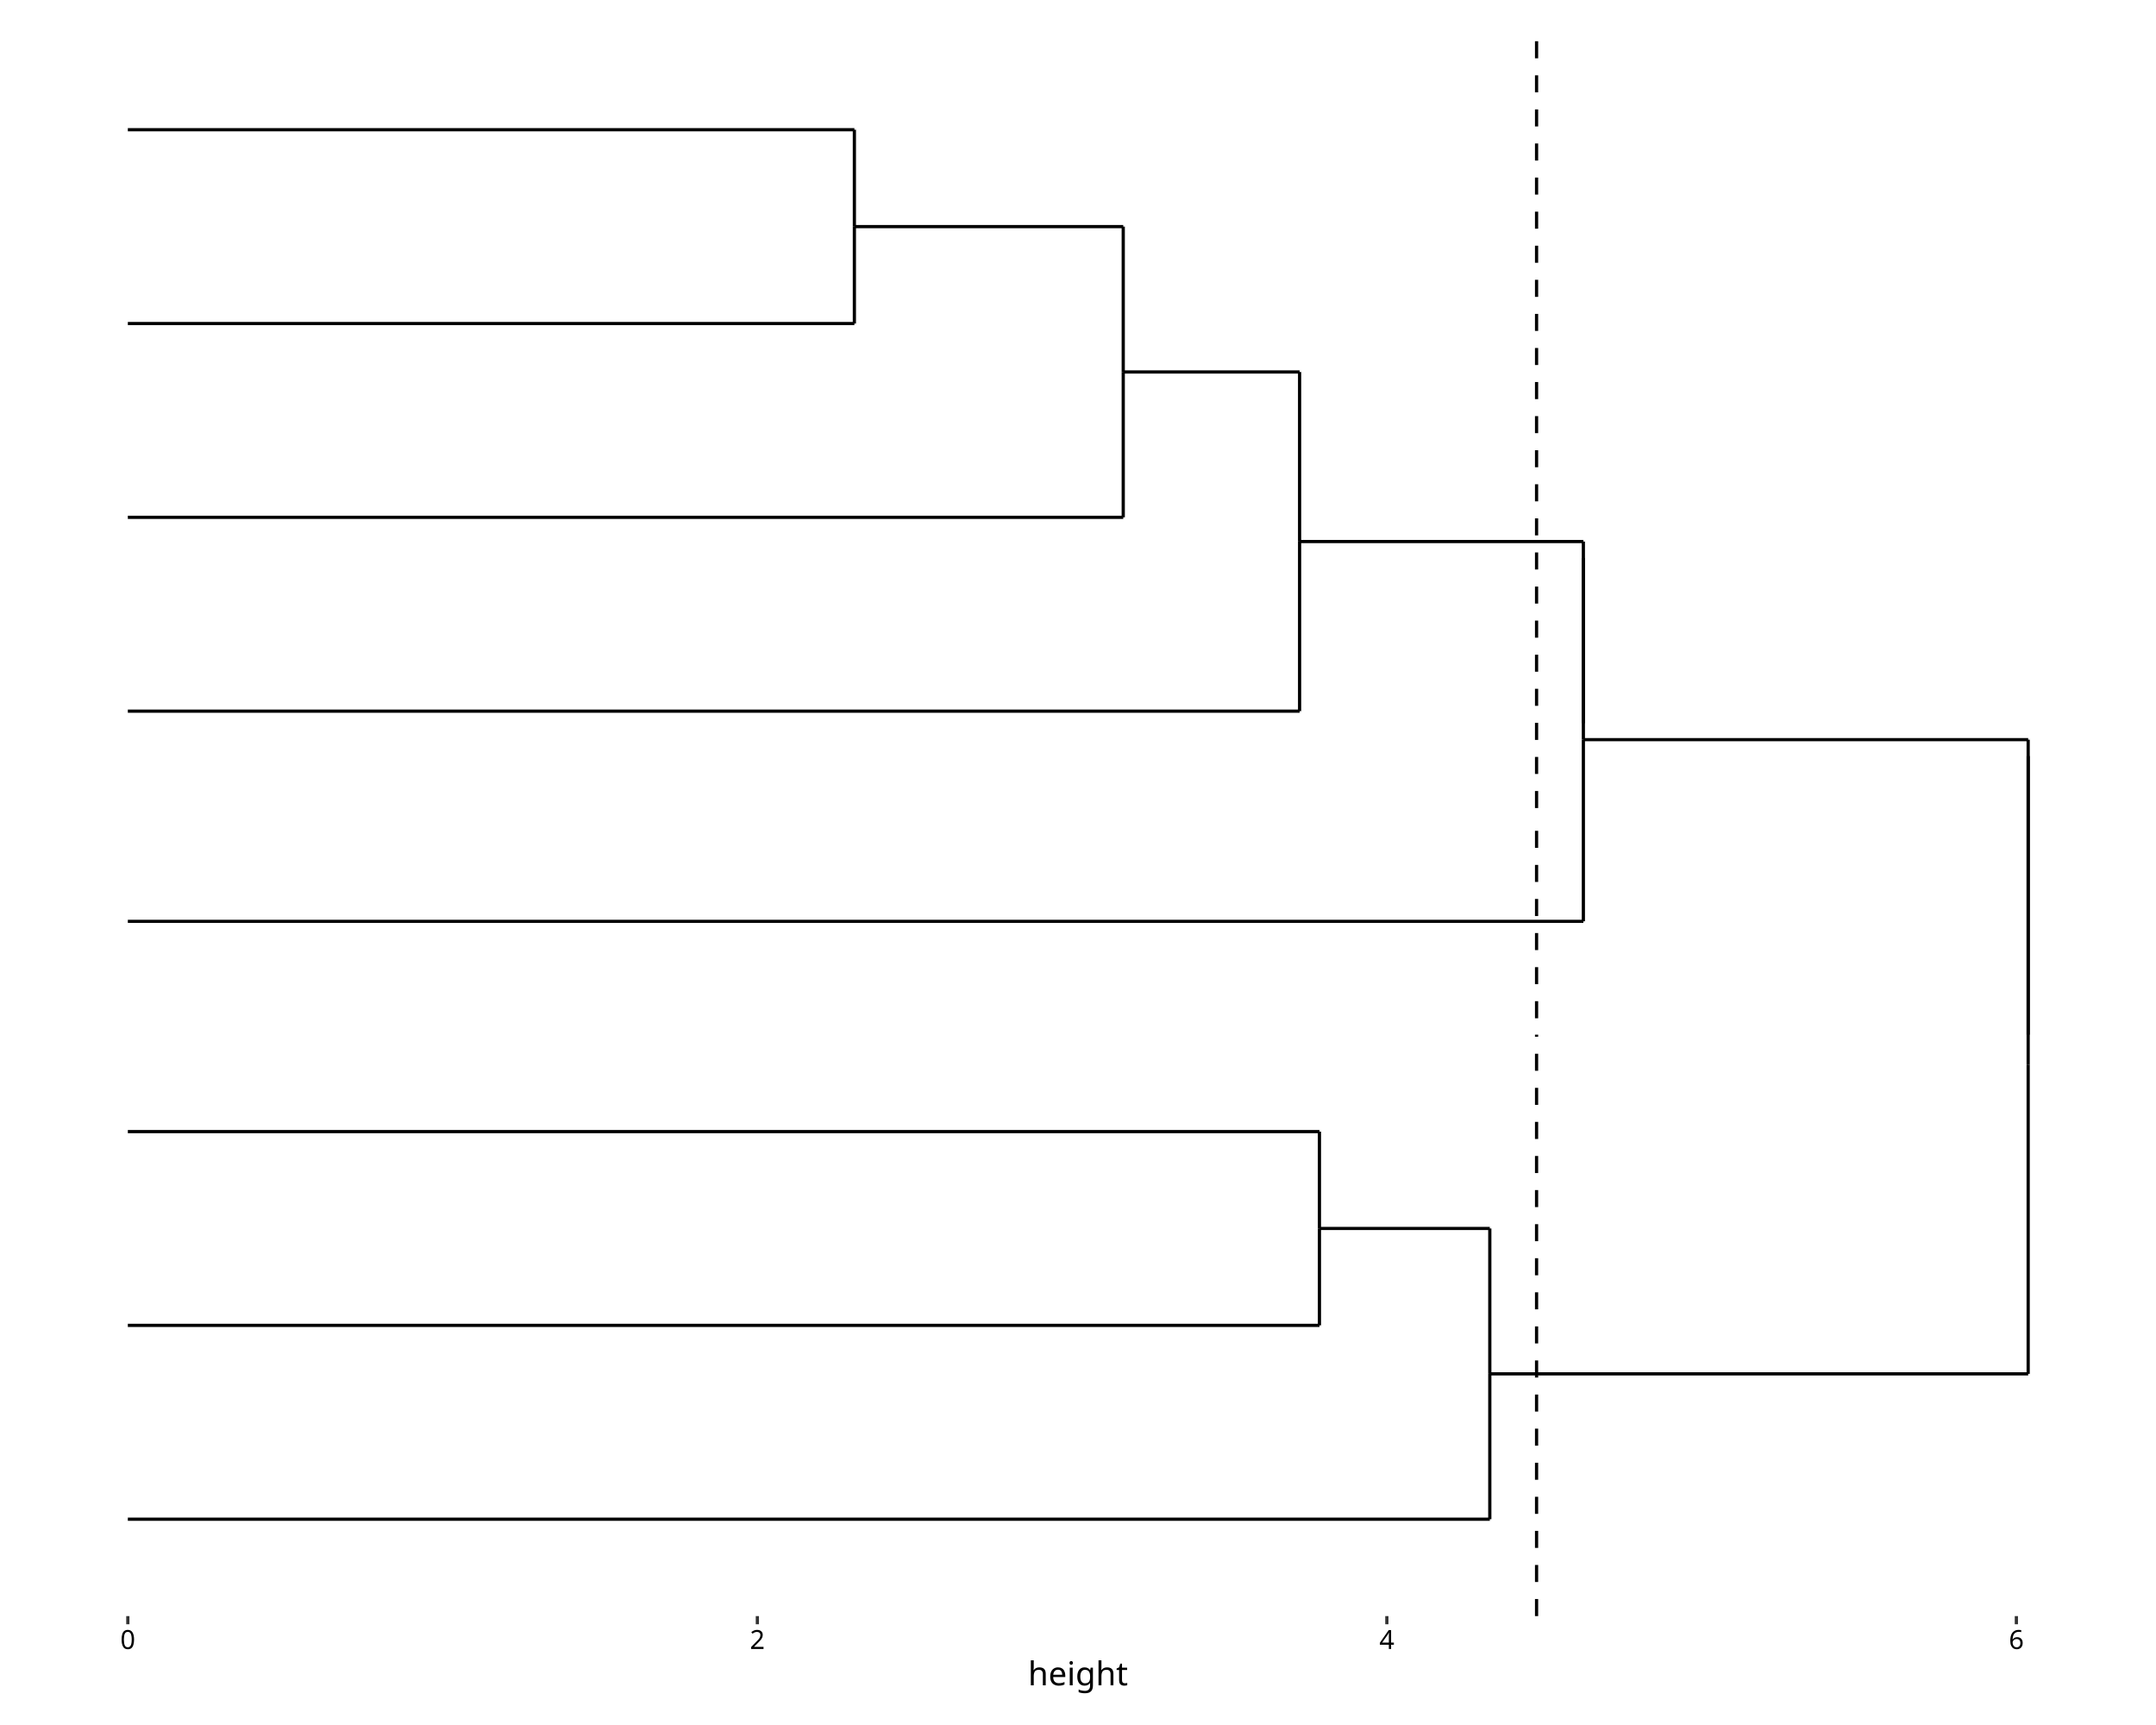
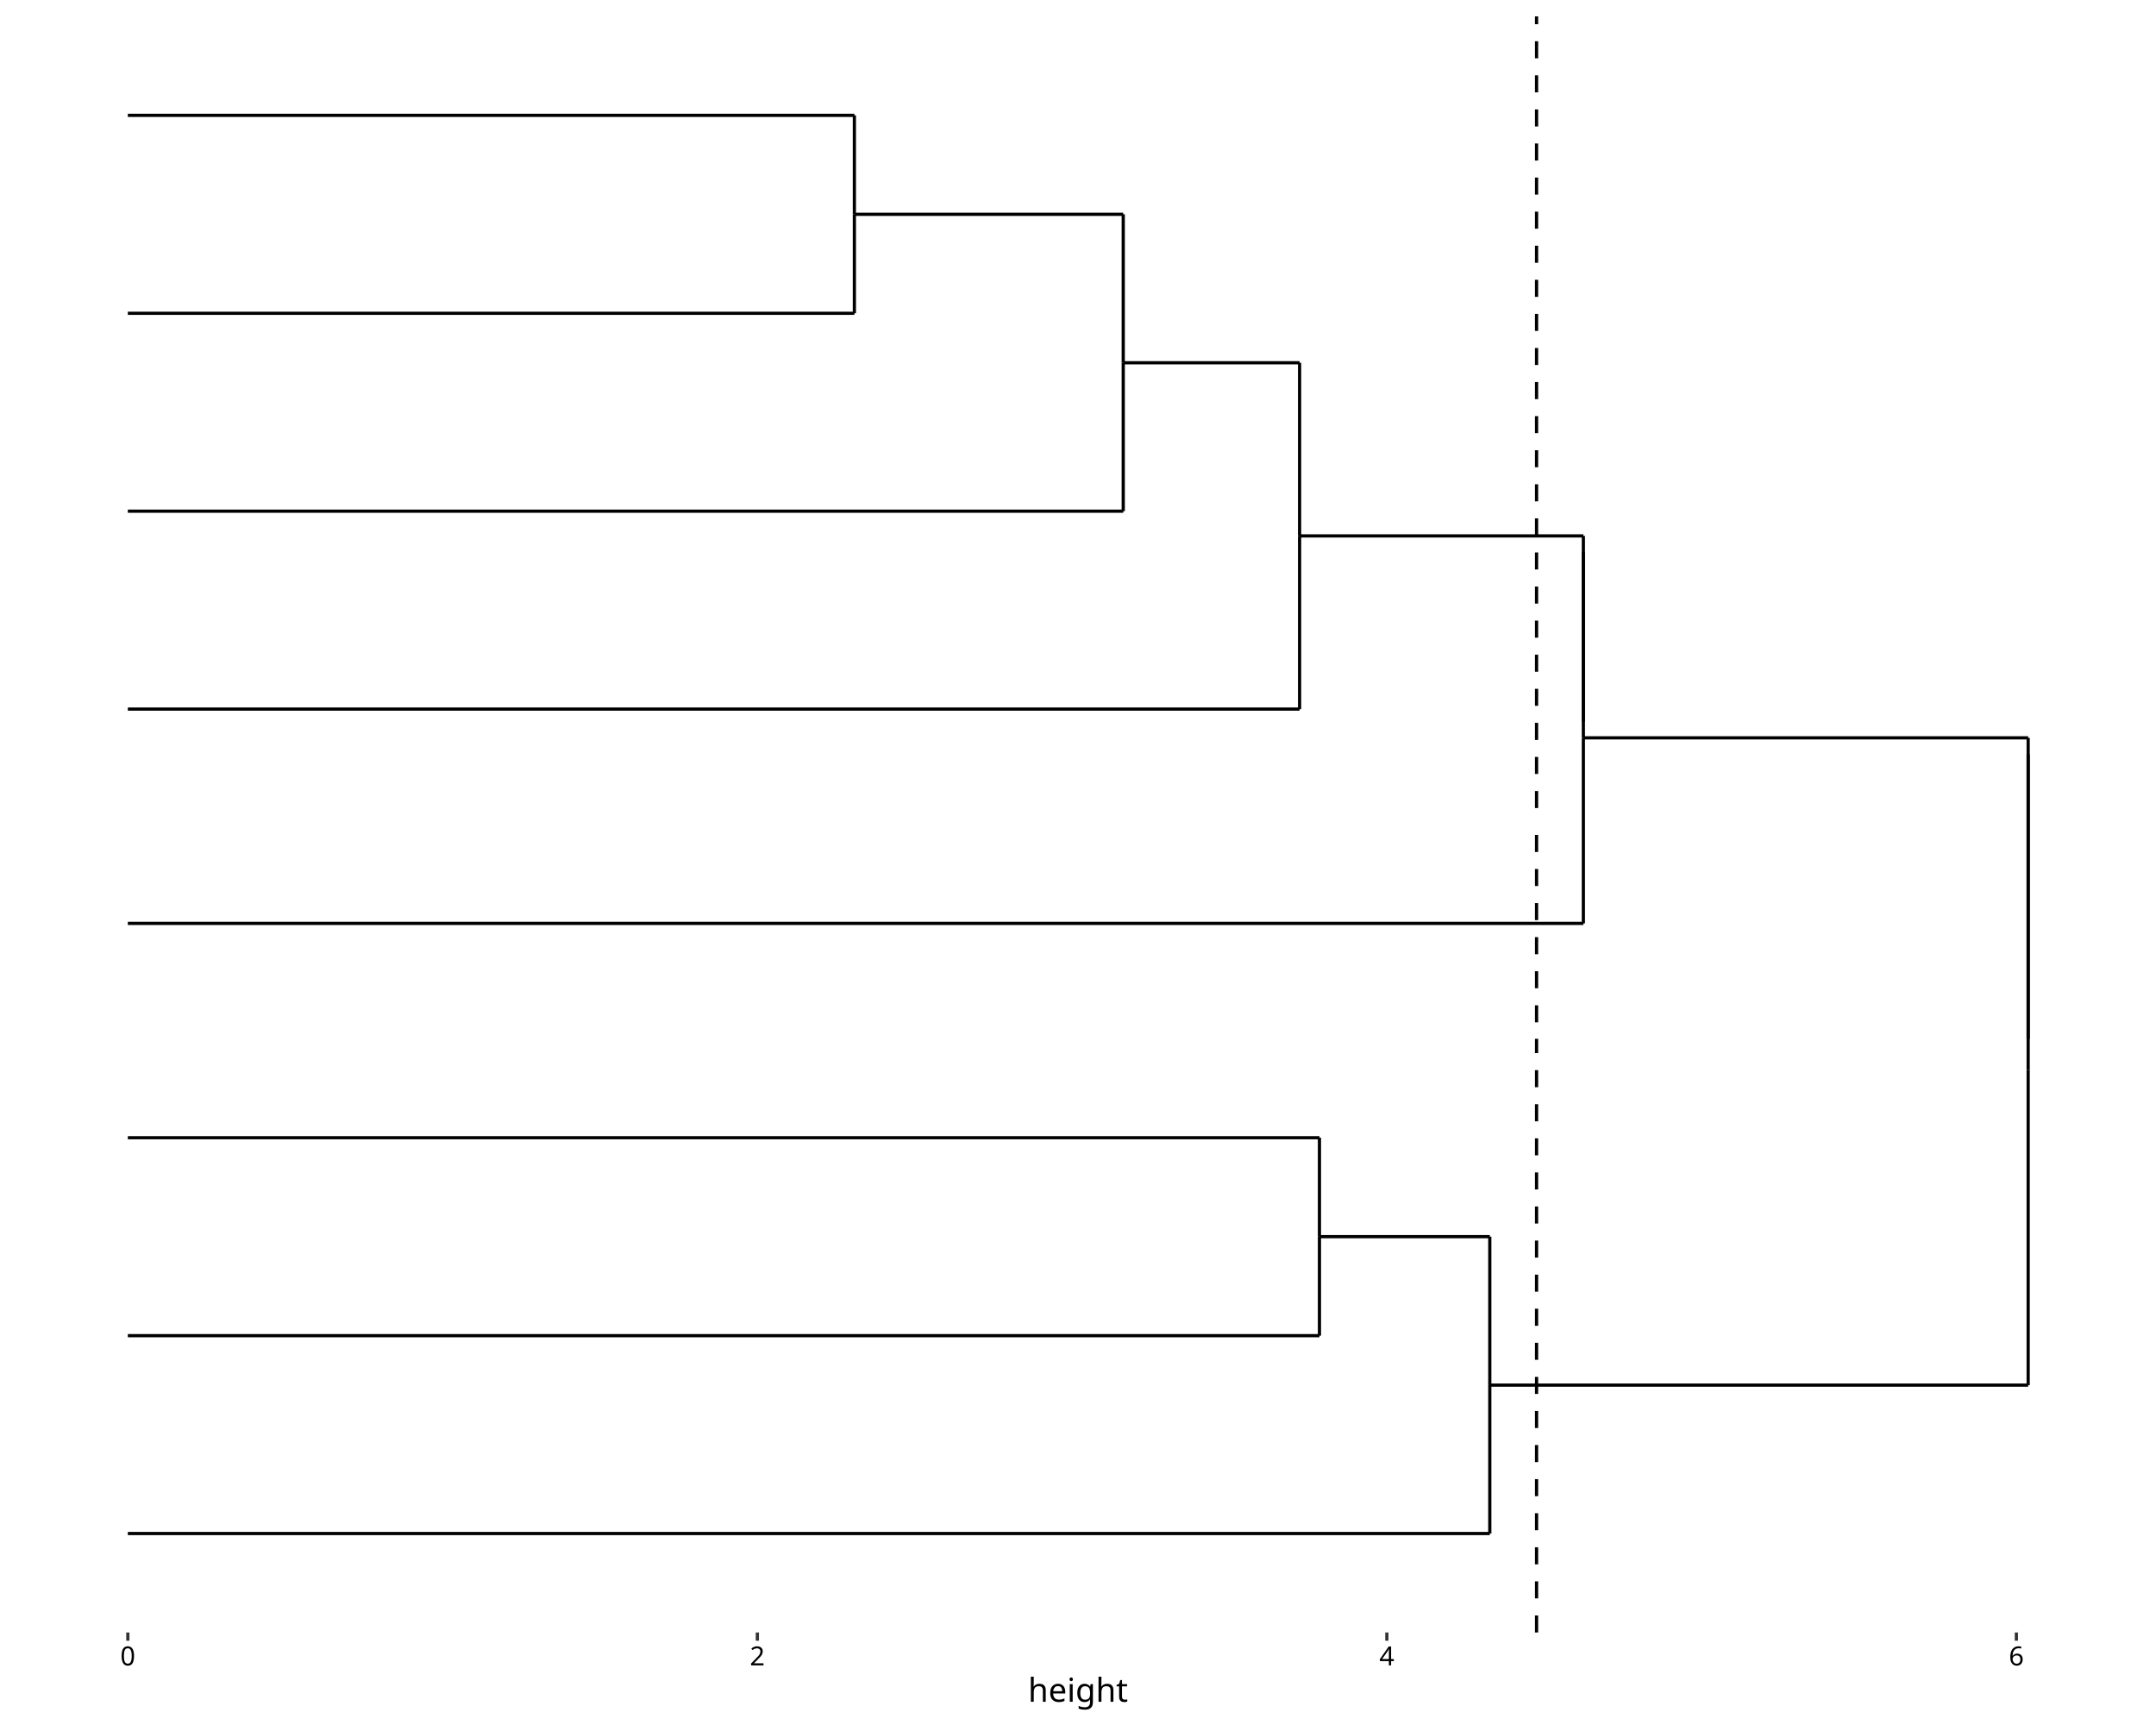
<svg xmlns="http://www.w3.org/2000/svg" class="svglite" data-engine-version="2.0" width="720.00pt" height="576.00pt" viewBox="0 0 720.00 576.00">
  <defs>
    <style type="text/css">
    .svglite line, .svglite polyline, .svglite polygon, .svglite path, .svglite rect, .svglite circle {
      fill: none;
      stroke: #000000;
      stroke-linecap: round;
      stroke-linejoin: round;
      stroke-miterlimit: 10.00;
    }
  </style>
  </defs>
  <rect width="100%" height="100%" style="stroke: none; fill: #FFFFFF;" />
  <defs>
    <clipPath id="cpMC4wMHw3MjAuMDB8MC4wMHw1NzYuMDA=">
      <rect x="0.00" y="0.00" width="720.00" height="576.00" />
    </clipPath>
  </defs>
  <g clip-path="url(#cpMC4wMHw3MjAuMDB8MC4wMHw1NzYuMDA=)">
    <rect x="0.00" y="0.00" width="720.00" height="576.00" style="stroke-width: 1.07; stroke: #FFFFFF; fill: #FFFFFF;" />
  </g>
  <defs>
-     <clipPath id="cpMTAuOTZ8NzA5LjA0fDEwLjk2fDUzOS42Mw==">
-       <rect x="10.96" y="10.96" width="698.08" height="528.67" />
+     <clipPath id="cpMTAuOTZ8NzA5LjA0fDUuNDh8NTQ1LjEx">
+       <rect x="10.96" y="5.48" width="698.08" height="539.63" />
    </clipPath>
  </defs>
-   <g clip-path="url(#cpMTAuOTZ8NzA5LjA0fDEwLjk2fDUzOS42Mw==)">
+   <g clip-path="url(#cpMTAuOTZ8NzA5LjA0fDUuNDh8NTQ1LjEx)">
</g>
  <g clip-path="url(#cpMC4wMHw3MjAuMDB8MC4wMHw1NzYuMDA=)">
</g>
  <defs>
    <clipPath id="cpNS40OHw3MTQuNTJ8NS40OHw1NzAuNTI=">
      <rect x="5.48" y="5.48" width="709.04" height="565.04" />
    </clipPath>
  </defs>
  <g clip-path="url(#cpNS40OHw3MTQuNTJ8NS40OHw1NzAuNTI=)">
    <rect x="5.48" y="5.48" width="709.04" height="565.04" style="stroke-width: 1.07; stroke: #FFFFFF; fill: #FFFFFF;" />
  </g>
  <g clip-path="url(#cpMC4wMHw3MjAuMDB8MC4wMHw1NzYuMDA=)">
</g>
  <g clip-path="url(#cpNS40OHw3MTQuNTJ8NS40OHw1NzAuNTI=)">
</g>
  <g clip-path="url(#cpMC4wMHw3MjAuMDB8MC4wMHw1NzYuMDA=)">
-     <rect x="10.96" y="10.96" width="698.08" height="258.86" style="stroke-width: 1.07; stroke: none; fill: #FFFFFF;" />
-     <line x1="42.69" y1="108.03" x2="285.32" y2="108.03" style="stroke-width: 1.07; stroke-linecap: butt;" />
-     <line x1="42.69" y1="43.32" x2="285.32" y2="43.32" style="stroke-width: 1.07; stroke-linecap: butt;" />
-     <line x1="285.32" y1="108.03" x2="285.32" y2="75.67" style="stroke-width: 1.07; stroke-linecap: butt;" />
-     <line x1="285.32" y1="75.67" x2="285.32" y2="43.32" style="stroke-width: 1.07; stroke-linecap: butt;" />
-     <line x1="42.69" y1="172.74" x2="375.11" y2="172.74" style="stroke-width: 1.07; stroke-linecap: butt;" />
-     <line x1="285.32" y1="75.67" x2="375.11" y2="75.67" style="stroke-width: 1.07; stroke-linecap: butt;" />
-     <line x1="375.11" y1="172.74" x2="375.11" y2="124.21" style="stroke-width: 1.07; stroke-linecap: butt;" />
-     <line x1="375.11" y1="124.21" x2="375.11" y2="75.67" style="stroke-width: 1.07; stroke-linecap: butt;" />
-     <line x1="42.69" y1="237.46" x2="434.00" y2="237.46" style="stroke-width: 1.07; stroke-linecap: butt;" />
-     <line x1="375.11" y1="124.21" x2="434.00" y2="124.21" style="stroke-width: 1.07; stroke-linecap: butt;" />
-     <line x1="434.00" y1="237.46" x2="434.00" y2="180.83" style="stroke-width: 1.07; stroke-linecap: butt;" />
-     <line x1="434.00" y1="180.83" x2="434.00" y2="124.21" style="stroke-width: 1.07; stroke-linecap: butt;" />
-     <line x1="434.00" y1="180.83" x2="528.77" y2="180.83" style="stroke-width: 1.07; stroke-linecap: butt;" />
-     <line x1="528.77" y1="180.83" x2="528.77" y2="241.50" style="stroke-width: 1.07; stroke-linecap: butt;" />
-     <line x1="513.14" y1="269.82" x2="513.14" y2="10.96" style="stroke-width: 1.07; stroke-dasharray: 5.69,5.69; stroke-linecap: butt;" />
+     <rect x="10.96" y="5.48" width="698.08" height="264.34" style="stroke-width: 1.07; stroke: none; fill: #FFFFFF;" />
+     <line x1="42.69" y1="104.61" x2="285.32" y2="104.61" style="stroke-width: 1.07; stroke-linecap: butt;" />
+     <line x1="42.69" y1="38.52" x2="285.32" y2="38.52" style="stroke-width: 1.07; stroke-linecap: butt;" />
+     <line x1="285.32" y1="104.61" x2="285.32" y2="71.56" style="stroke-width: 1.07; stroke-linecap: butt;" />
+     <line x1="285.32" y1="71.56" x2="285.32" y2="38.52" style="stroke-width: 1.07; stroke-linecap: butt;" />
+     <line x1="42.69" y1="170.69" x2="375.11" y2="170.69" style="stroke-width: 1.07; stroke-linecap: butt;" />
+     <line x1="285.32" y1="71.56" x2="375.11" y2="71.56" style="stroke-width: 1.07; stroke-linecap: butt;" />
+     <line x1="375.11" y1="170.69" x2="375.11" y2="121.13" style="stroke-width: 1.07; stroke-linecap: butt;" />
+     <line x1="375.11" y1="121.13" x2="375.11" y2="71.56" style="stroke-width: 1.07; stroke-linecap: butt;" />
+     <line x1="42.69" y1="236.77" x2="434.00" y2="236.77" style="stroke-width: 1.07; stroke-linecap: butt;" />
+     <line x1="375.11" y1="121.13" x2="434.00" y2="121.13" style="stroke-width: 1.07; stroke-linecap: butt;" />
+     <line x1="434.00" y1="236.77" x2="434.00" y2="178.95" style="stroke-width: 1.07; stroke-linecap: butt;" />
+     <line x1="434.00" y1="178.95" x2="434.00" y2="121.13" style="stroke-width: 1.07; stroke-linecap: butt;" />
+     <line x1="434.00" y1="178.95" x2="528.77" y2="178.95" style="stroke-width: 1.07; stroke-linecap: butt;" />
+     <line x1="528.77" y1="178.95" x2="528.77" y2="240.90" style="stroke-width: 1.07; stroke-linecap: butt;" />
+     <line x1="513.14" y1="269.82" x2="513.14" y2="5.48" style="stroke-width: 1.07; stroke-dasharray: 5.69,5.69; stroke-linecap: butt;" />
  </g>
  <g clip-path="url(#cpNS40OHw3MTQuNTJ8NS40OHw1NzAuNTI=)">
</g>
  <g clip-path="url(#cpMC4wMHw3MjAuMDB8MC4wMHw1NzYuMDA=)">
-     <rect x="10.96" y="275.30" width="698.08" height="64.71" style="stroke-width: 1.07; stroke: none; fill: #FFFFFF;" />
-     <line x1="42.69" y1="307.65" x2="528.77" y2="307.65" style="stroke-width: 1.07; stroke-linecap: butt;" />
-     <line x1="528.77" y1="307.65" x2="528.77" y2="246.98" style="stroke-width: 1.07; stroke-linecap: butt;" />
-     <line x1="528.77" y1="246.98" x2="528.77" y2="186.31" style="stroke-width: 1.07; stroke-linecap: butt;" />
-     <line x1="528.77" y1="246.98" x2="677.31" y2="246.98" style="stroke-width: 1.07; stroke-linecap: butt;" />
-     <line x1="677.31" y1="246.98" x2="677.31" y2="350.12" style="stroke-width: 1.07; stroke-linecap: butt;" />
-     <line x1="513.14" y1="340.01" x2="513.14" y2="275.30" style="stroke-width: 1.07; stroke-dasharray: 5.69,5.69; stroke-linecap: butt;" />
+     <rect x="10.96" y="275.30" width="698.08" height="66.08" style="stroke-width: 1.07; stroke: none; fill: #FFFFFF;" />
+     <line x1="42.69" y1="308.34" x2="528.77" y2="308.34" style="stroke-width: 1.07; stroke-linecap: butt;" />
+     <line x1="528.77" y1="308.34" x2="528.77" y2="246.38" style="stroke-width: 1.07; stroke-linecap: butt;" />
+     <line x1="528.77" y1="246.38" x2="528.77" y2="184.43" style="stroke-width: 1.07; stroke-linecap: butt;" />
+     <line x1="528.77" y1="246.38" x2="677.31" y2="246.38" style="stroke-width: 1.07; stroke-linecap: butt;" />
+     <line x1="677.31" y1="246.38" x2="677.31" y2="351.71" style="stroke-width: 1.07; stroke-linecap: butt;" />
+     <line x1="513.14" y1="341.38" x2="513.14" y2="275.30" style="stroke-width: 1.07; stroke-dasharray: 5.69,5.69; stroke-linecap: butt;" />
  </g>
  <g clip-path="url(#cpNS40OHw3MTQuNTJ8NS40OHw1NzAuNTI=)">
</g>
  <g clip-path="url(#cpMC4wMHw3MjAuMDB8MC4wMHw1NzYuMDA=)">
-     <rect x="10.96" y="345.49" width="698.08" height="194.14" style="stroke-width: 1.07; stroke: none; fill: #FFFFFF;" />
-     <line x1="42.69" y1="442.56" x2="440.63" y2="442.56" style="stroke-width: 1.07; stroke-linecap: butt;" />
-     <line x1="42.69" y1="377.85" x2="440.63" y2="377.85" style="stroke-width: 1.07; stroke-linecap: butt;" />
-     <line x1="440.63" y1="442.56" x2="440.63" y2="410.20" style="stroke-width: 1.07; stroke-linecap: butt;" />
-     <line x1="440.63" y1="410.20" x2="440.63" y2="377.85" style="stroke-width: 1.07; stroke-linecap: butt;" />
-     <line x1="42.69" y1="507.28" x2="497.52" y2="507.28" style="stroke-width: 1.07; stroke-linecap: butt;" />
-     <line x1="440.63" y1="410.20" x2="497.52" y2="410.20" style="stroke-width: 1.07; stroke-linecap: butt;" />
-     <line x1="497.52" y1="507.28" x2="497.52" y2="458.74" style="stroke-width: 1.07; stroke-linecap: butt;" />
-     <line x1="497.52" y1="458.74" x2="497.52" y2="410.20" style="stroke-width: 1.07; stroke-linecap: butt;" />
-     <line x1="497.52" y1="458.74" x2="677.31" y2="458.74" style="stroke-width: 1.07; stroke-linecap: butt;" />
-     <line x1="677.31" y1="458.74" x2="677.31" y2="355.60" style="stroke-width: 1.07; stroke-linecap: butt;" />
-     <line x1="677.31" y1="355.60" x2="677.31" y2="252.46" style="stroke-width: 1.07; stroke-linecap: butt;" />
-     <line x1="513.14" y1="539.63" x2="513.14" y2="345.49" style="stroke-width: 1.07; stroke-dasharray: 5.69,5.69; stroke-linecap: butt;" />
+     <rect x="10.96" y="346.86" width="698.08" height="198.25" style="stroke-width: 1.07; stroke: none; fill: #FFFFFF;" />
+     <line x1="42.69" y1="445.99" x2="440.63" y2="445.99" style="stroke-width: 1.07; stroke-linecap: butt;" />
+     <line x1="42.69" y1="379.90" x2="440.63" y2="379.90" style="stroke-width: 1.07; stroke-linecap: butt;" />
+     <line x1="440.63" y1="445.99" x2="440.63" y2="412.94" style="stroke-width: 1.07; stroke-linecap: butt;" />
+     <line x1="440.63" y1="412.94" x2="440.63" y2="379.90" style="stroke-width: 1.07; stroke-linecap: butt;" />
+     <line x1="42.69" y1="512.07" x2="497.52" y2="512.07" style="stroke-width: 1.07; stroke-linecap: butt;" />
+     <line x1="440.63" y1="412.94" x2="497.52" y2="412.94" style="stroke-width: 1.07; stroke-linecap: butt;" />
+     <line x1="497.52" y1="512.07" x2="497.52" y2="462.51" style="stroke-width: 1.07; stroke-linecap: butt;" />
+     <line x1="497.52" y1="462.51" x2="497.52" y2="412.94" style="stroke-width: 1.07; stroke-linecap: butt;" />
+     <line x1="497.52" y1="462.51" x2="677.31" y2="462.51" style="stroke-width: 1.07; stroke-linecap: butt;" />
+     <line x1="677.31" y1="462.51" x2="677.31" y2="357.19" style="stroke-width: 1.07; stroke-linecap: butt;" />
+     <line x1="677.31" y1="357.19" x2="677.31" y2="251.86" style="stroke-width: 1.07; stroke-linecap: butt;" />
+     <line x1="513.14" y1="545.11" x2="513.14" y2="346.86" style="stroke-width: 1.07; stroke-dasharray: 5.69,5.69; stroke-linecap: butt;" />
  </g>
  <g clip-path="url(#cpNS40OHw3MTQuNTJ8NS40OHw1NzAuNTI=)">
</g>
  <g clip-path="url(#cpMC4wMHw3MjAuMDB8MC4wMHw1NzYuMDA=)">
</g>
  <g clip-path="url(#cpNS40OHw3MTQuNTJ8NS40OHw1NzAuNTI=)">
</g>
  <g clip-path="url(#cpMC4wMHw3MjAuMDB8MC4wMHw1NzYuMDA=)">
</g>
  <g clip-path="url(#cpNS40OHw3MTQuNTJ8NS40OHw1NzAuNTI=)">
</g>
  <g clip-path="url(#cpMC4wMHw3MjAuMDB8MC4wMHw1NzYuMDA=)">
-     <polyline points="42.69,542.37 42.69,539.63 " style="stroke-width: 1.07; stroke: #333333; stroke-linecap: butt;" />
-     <polyline points="252.92,542.37 252.92,539.63 " style="stroke-width: 1.07; stroke: #333333; stroke-linecap: butt;" />
-     <polyline points="463.14,542.37 463.14,539.63 " style="stroke-width: 1.07; stroke: #333333; stroke-linecap: butt;" />
-     <polyline points="673.37,542.37 673.37,539.63 " style="stroke-width: 1.07; stroke: #333333; stroke-linecap: butt;" />
-     <text x="42.69" y="550.62" text-anchor="middle" style="font-size: 8.80px; font-family: sans;" textLength="4.89px" lengthAdjust="spacingAndGlyphs">0</text>
-     <text x="252.92" y="550.62" text-anchor="middle" style="font-size: 8.80px; font-family: sans;" textLength="4.89px" lengthAdjust="spacingAndGlyphs">2</text>
-     <text x="463.14" y="550.62" text-anchor="middle" style="font-size: 8.80px; font-family: sans;" textLength="4.89px" lengthAdjust="spacingAndGlyphs">4</text>
-     <text x="673.37" y="550.62" text-anchor="middle" style="font-size: 8.80px; font-family: sans;" textLength="4.89px" lengthAdjust="spacingAndGlyphs">6</text>
+     <polyline points="42.69,547.85 42.69,545.11 " style="stroke-width: 1.07; stroke: #333333; stroke-linecap: butt;" />
+     <polyline points="252.92,547.85 252.92,545.11 " style="stroke-width: 1.07; stroke: #333333; stroke-linecap: butt;" />
+     <polyline points="463.14,547.85 463.14,545.11 " style="stroke-width: 1.07; stroke: #333333; stroke-linecap: butt;" />
+     <polyline points="673.37,547.85 673.37,545.11 " style="stroke-width: 1.07; stroke: #333333; stroke-linecap: butt;" />
+     <text x="42.69" y="556.10" text-anchor="middle" style="font-size: 8.80px; font-family: sans;" textLength="4.89px" lengthAdjust="spacingAndGlyphs">0</text>
+     <text x="252.92" y="556.10" text-anchor="middle" style="font-size: 8.80px; font-family: sans;" textLength="4.89px" lengthAdjust="spacingAndGlyphs">2</text>
+     <text x="463.14" y="556.10" text-anchor="middle" style="font-size: 8.80px; font-family: sans;" textLength="4.89px" lengthAdjust="spacingAndGlyphs">4</text>
+     <text x="673.37" y="556.10" text-anchor="middle" style="font-size: 8.80px; font-family: sans;" textLength="4.89px" lengthAdjust="spacingAndGlyphs">6</text>
  </g>
  <g clip-path="url(#cpNS40OHw3MTQuNTJ8NS40OHw1NzAuNTI=)">
</g>
  <g clip-path="url(#cpMC4wMHw3MjAuMDB8MC4wMHw1NzYuMDA=)">
-     <text x="360.00" y="562.76" text-anchor="middle" style="font-size: 11.00px; font-family: sans;" textLength="29.97px" lengthAdjust="spacingAndGlyphs">height</text>
+     <text x="360.00" y="568.24" text-anchor="middle" style="font-size: 11.00px; font-family: sans;" textLength="29.97px" lengthAdjust="spacingAndGlyphs">height</text>
  </g>
  <g clip-path="url(#cpNS40OHw3MTQuNTJ8NS40OHw1NzAuNTI=)">
</g>
  <g clip-path="url(#cpMC4wMHw3MjAuMDB8MC4wMHw1NzYuMDA=)">
- </g>
-   <g clip-path="url(#cpNS40OHw3MTQuNTJ8NS40OHw1NzAuNTI=)">
- </g>
-   <g clip-path="url(#cpMC4wMHw3MjAuMDB8MC4wMHw1NzYuMDA=)">
- </g>
-   <g clip-path="url(#cpNS40OHw3MTQuNTJ8NS40OHw1NzAuNTI=)">
- </g>
-   <g clip-path="url(#cpMC4wMHw3MjAuMDB8MC4wMHw1NzYuMDA=)">
- </g>
-   <g clip-path="url(#cpNS40OHw3MTQuNTJ8NS40OHw1NzAuNTI=)">
- </g>
-   <g clip-path="url(#cpMC4wMHw3MjAuMDB8MC4wMHw1NzYuMDA=)">
- </g>
-   <g clip-path="url(#cpNS40OHw3MTQuNTJ8NS40OHw1NzAuNTI=)">
- </g>
-   <defs>
-     <clipPath id="cpNzA5LjA0fDcwOS4wNHwxMC45NnwyNjkuODI=">
-       <rect x="709.04" y="10.96" width="0.00" height="258.86" />
-     </clipPath>
-   </defs>
-   <g clip-path="url(#cpNzA5LjA0fDcwOS4wNHwxMC45NnwyNjkuODI=)">
- </g>
-   <g clip-path="url(#cpNS40OHw3MTQuNTJ8NS40OHw1NzAuNTI=)">
- </g>
-   <defs>
-     <clipPath id="cpNzA5LjA0fDcwOS4wNHwyNzUuMzB8MzQwLjAx">
-       <rect x="709.04" y="275.30" width="0.00" height="64.71" />
-     </clipPath>
-   </defs>
-   <g clip-path="url(#cpNzA5LjA0fDcwOS4wNHwyNzUuMzB8MzQwLjAx)">
- </g>
-   <g clip-path="url(#cpNS40OHw3MTQuNTJ8NS40OHw1NzAuNTI=)">
- </g>
-   <defs>
-     <clipPath id="cpNzA5LjA0fDcwOS4wNHwzNDUuNDl8NTM5LjYz">
-       <rect x="709.04" y="345.49" width="0.00" height="194.14" />
-     </clipPath>
-   </defs>
-   <g clip-path="url(#cpNzA5LjA0fDcwOS4wNHwzNDUuNDl8NTM5LjYz)">
</g>
  <g clip-path="url(#cpNS40OHw3MTQuNTJ8NS40OHw1NzAuNTI=)">
</g>
  <g clip-path="url(#cpMC4wMHw3MjAuMDB8MC4wMHw1NzYuMDA=)">
</g>
  <g clip-path="url(#cpNS40OHw3MTQuNTJ8NS40OHw1NzAuNTI=)">
</g>
  <g clip-path="url(#cpMC4wMHw3MjAuMDB8MC4wMHw1NzYuMDA=)">
</g>
  <g clip-path="url(#cpNS40OHw3MTQuNTJ8NS40OHw1NzAuNTI=)">
</g>
  <g clip-path="url(#cpMC4wMHw3MjAuMDB8MC4wMHw1NzYuMDA=)">
</g>
  <g clip-path="url(#cpNS40OHw3MTQuNTJ8NS40OHw1NzAuNTI=)">
</g>
  <g clip-path="url(#cpMC4wMHw3MjAuMDB8MC4wMHw1NzYuMDA=)">
</g>
  <g clip-path="url(#cpNS40OHw3MTQuNTJ8NS40OHw1NzAuNTI=)">
</g>
  <g clip-path="url(#cpMC4wMHw3MjAuMDB8MC4wMHw1NzYuMDA=)">
</g>
  <g clip-path="url(#cpNS40OHw3MTQuNTJ8NS40OHw1NzAuNTI=)">
</g>
  <g clip-path="url(#cpMC4wMHw3MjAuMDB8MC4wMHw1NzYuMDA=)">
</g>
  <g clip-path="url(#cpNS40OHw3MTQuNTJ8NS40OHw1NzAuNTI=)">
</g>
  <g clip-path="url(#cpMC4wMHw3MjAuMDB8MC4wMHw1NzYuMDA=)">
</g>
  <g clip-path="url(#cpNS40OHw3MTQuNTJ8NS40OHw1NzAuNTI=)">
</g>
  <g clip-path="url(#cpMC4wMHw3MjAuMDB8MC4wMHw1NzYuMDA=)">
</g>
  <g clip-path="url(#cpNS40OHw3MTQuNTJ8NS40OHw1NzAuNTI=)">
</g>
  <g clip-path="url(#cpMC4wMHw3MjAuMDB8MC4wMHw1NzYuMDA=)">
</g>
  <g clip-path="url(#cpNS40OHw3MTQuNTJ8NS40OHw1NzAuNTI=)">
</g>
  <g clip-path="url(#cpMC4wMHw3MjAuMDB8MC4wMHw1NzYuMDA=)">
</g>
  <g clip-path="url(#cpNS40OHw3MTQuNTJ8NS40OHw1NzAuNTI=)">
</g>
  <g clip-path="url(#cpMC4wMHw3MjAuMDB8MC4wMHw1NzYuMDA=)">
</g>
  <g clip-path="url(#cpNS40OHw3MTQuNTJ8NS40OHw1NzAuNTI=)">
</g>
  <g clip-path="url(#cpMC4wMHw3MjAuMDB8MC4wMHw1NzYuMDA=)">
</g>
  <g clip-path="url(#cpNS40OHw3MTQuNTJ8NS40OHw1NzAuNTI=)">
</g>
  <g clip-path="url(#cpMC4wMHw3MjAuMDB8MC4wMHw1NzYuMDA=)">
</g>
-   <g clip-path="url(#cpMTAuOTZ8NzA5LjA0fDEwLjk2fDUzOS42Mw==)">
+   <g clip-path="url(#cpNS40OHw3MTQuNTJ8NS40OHw1NzAuNTI=)">
+ </g>
+   <g clip-path="url(#cpMC4wMHw3MjAuMDB8MC4wMHw1NzYuMDA=)">
+ </g>
+   <g clip-path="url(#cpNS40OHw3MTQuNTJ8NS40OHw1NzAuNTI=)">
+ </g>
+   <g clip-path="url(#cpMC4wMHw3MjAuMDB8MC4wMHw1NzYuMDA=)">
+ </g>
+   <g clip-path="url(#cpNS40OHw3MTQuNTJ8NS40OHw1NzAuNTI=)">
+ </g>
+   <g clip-path="url(#cpMC4wMHw3MjAuMDB8MC4wMHw1NzYuMDA=)">
+ </g>
+   <g clip-path="url(#cpNS40OHw3MTQuNTJ8NS40OHw1NzAuNTI=)">
+ </g>
+   <g clip-path="url(#cpMC4wMHw3MjAuMDB8MC4wMHw1NzYuMDA=)">
+ </g>
+   <g clip-path="url(#cpNS40OHw3MTQuNTJ8NS40OHw1NzAuNTI=)">
+ </g>
+   <g clip-path="url(#cpMC4wMHw3MjAuMDB8MC4wMHw1NzYuMDA=)">
+ </g>
+   <g clip-path="url(#cpNS40OHw3MTQuNTJ8NS40OHw1NzAuNTI=)">
+ </g>
+   <g clip-path="url(#cpMC4wMHw3MjAuMDB8MC4wMHw1NzYuMDA=)">
+ </g>
+   <g clip-path="url(#cpMTAuOTZ8NzA5LjA0fDUuNDh8NTQ1LjEx)">
</g>
  <g clip-path="url(#cpMC4wMHw3MjAuMDB8MC4wMHw1NzYuMDA=)">
</g>
</svg>
